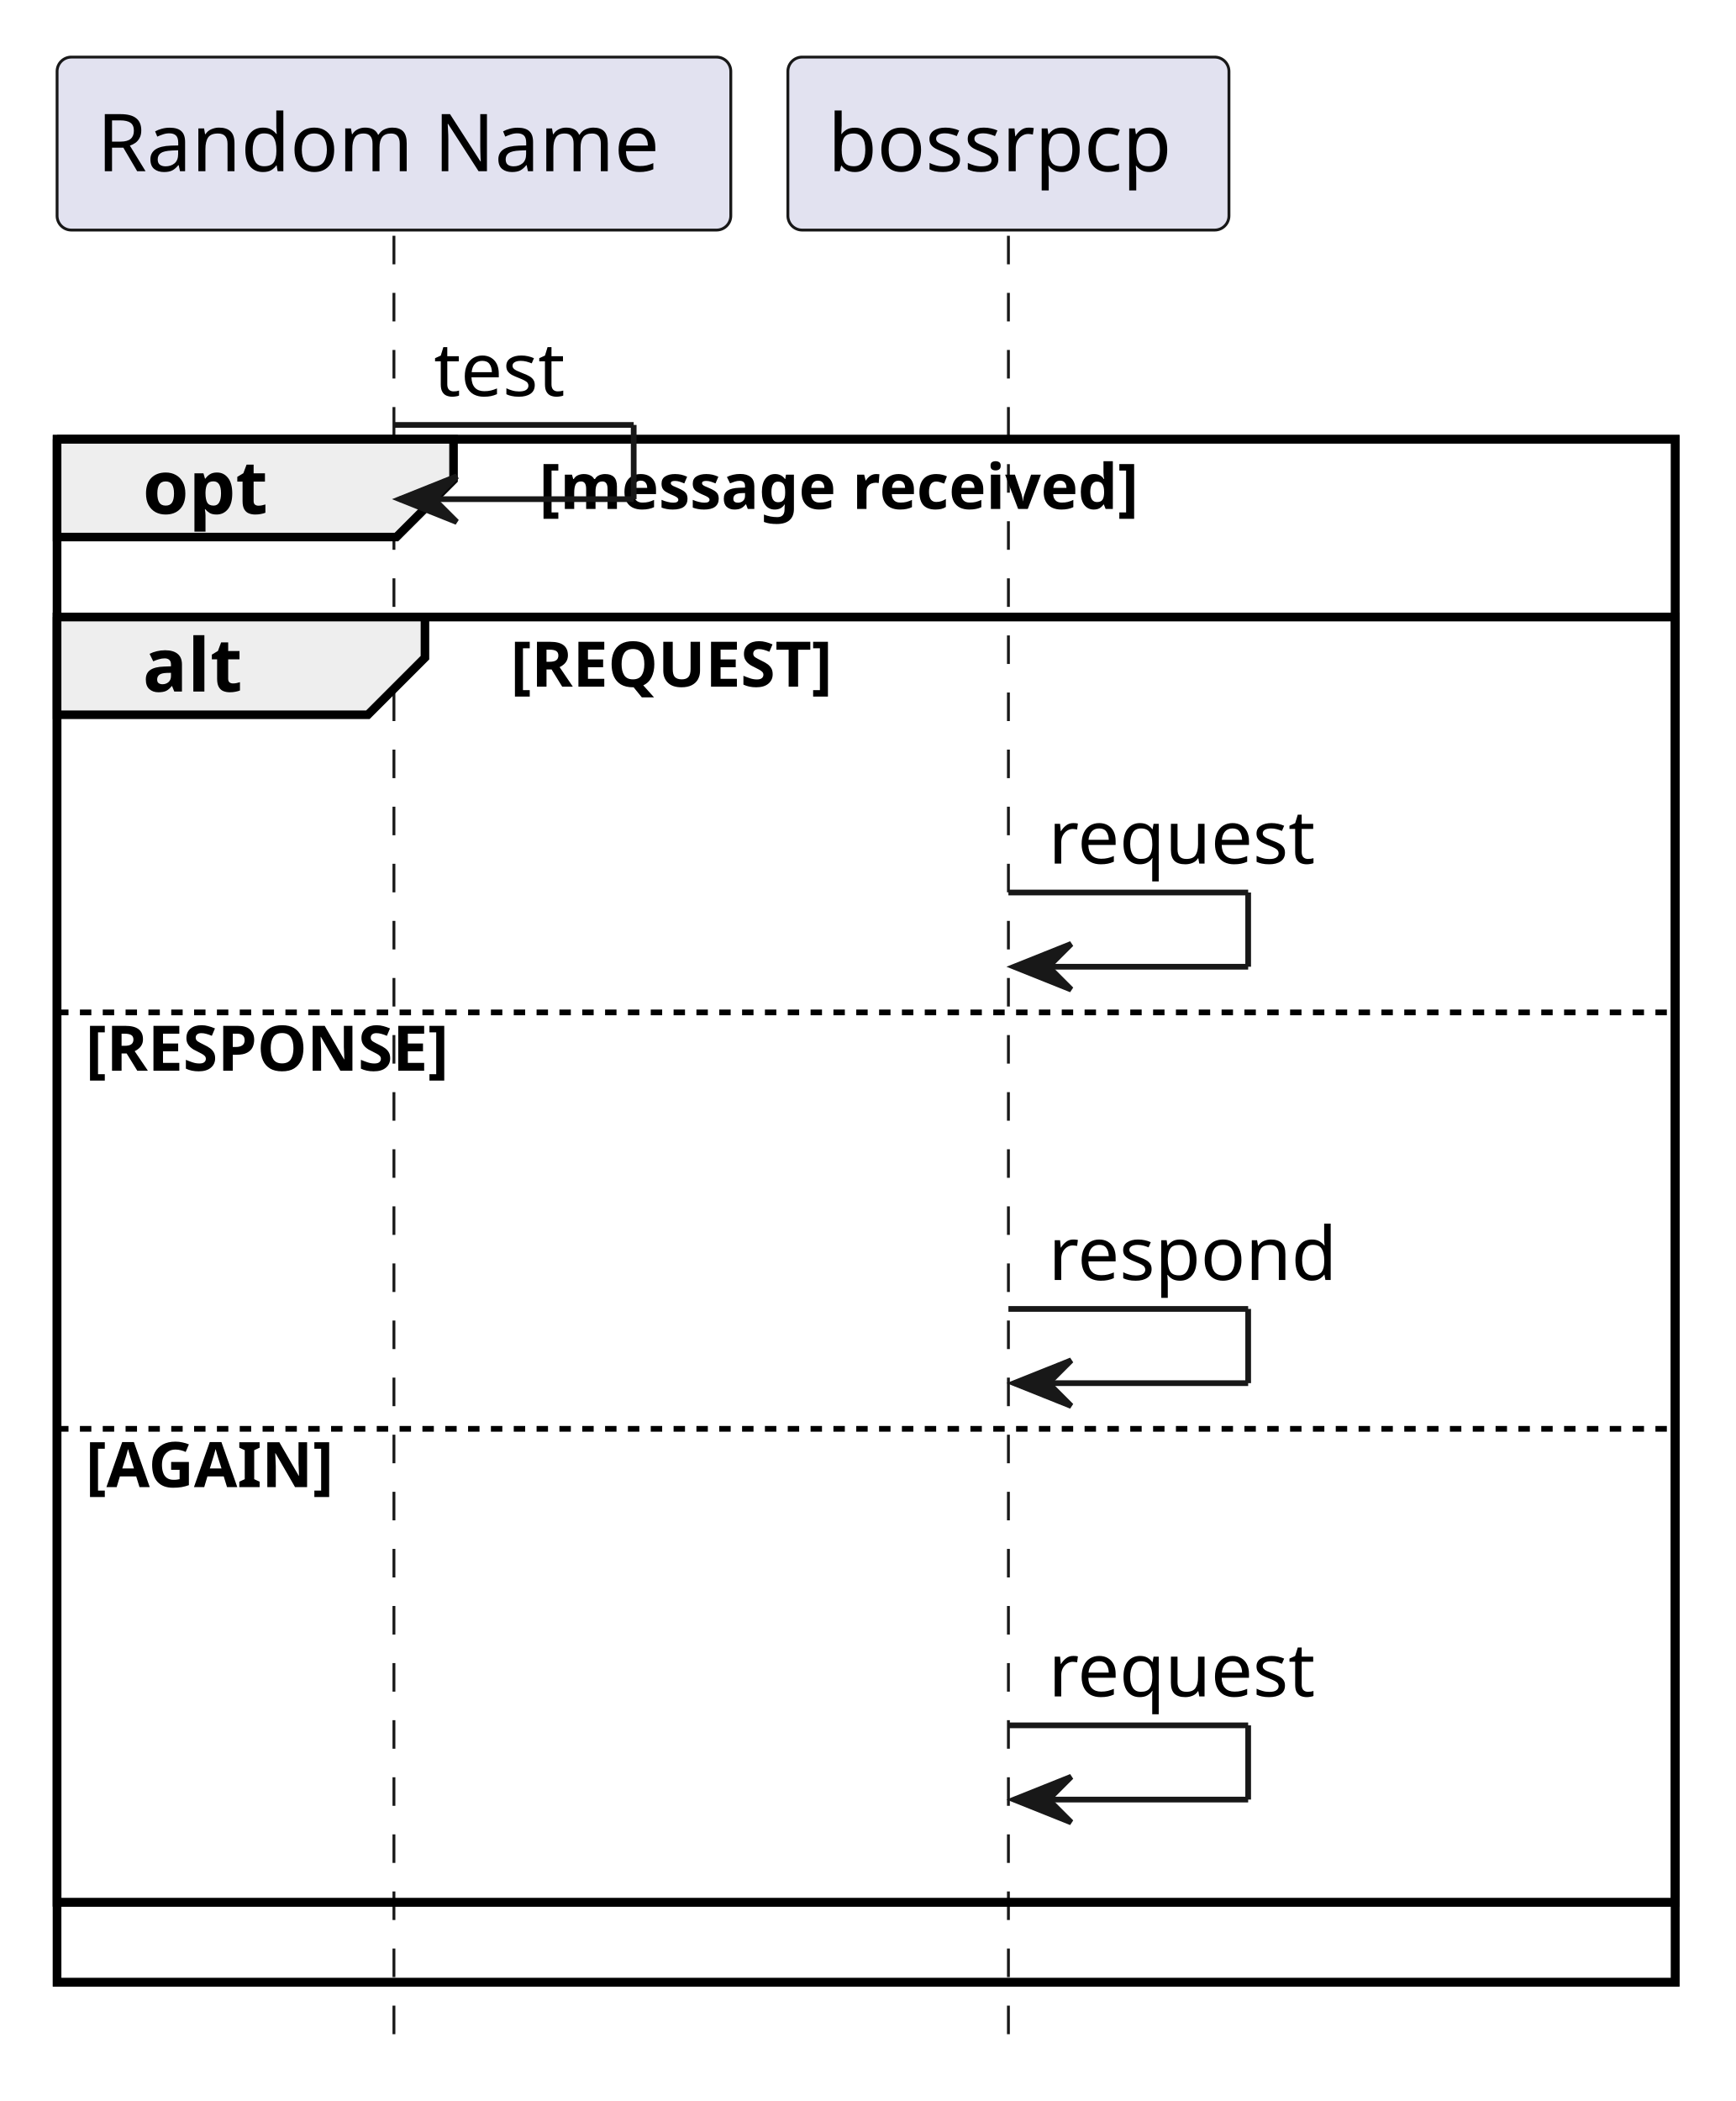
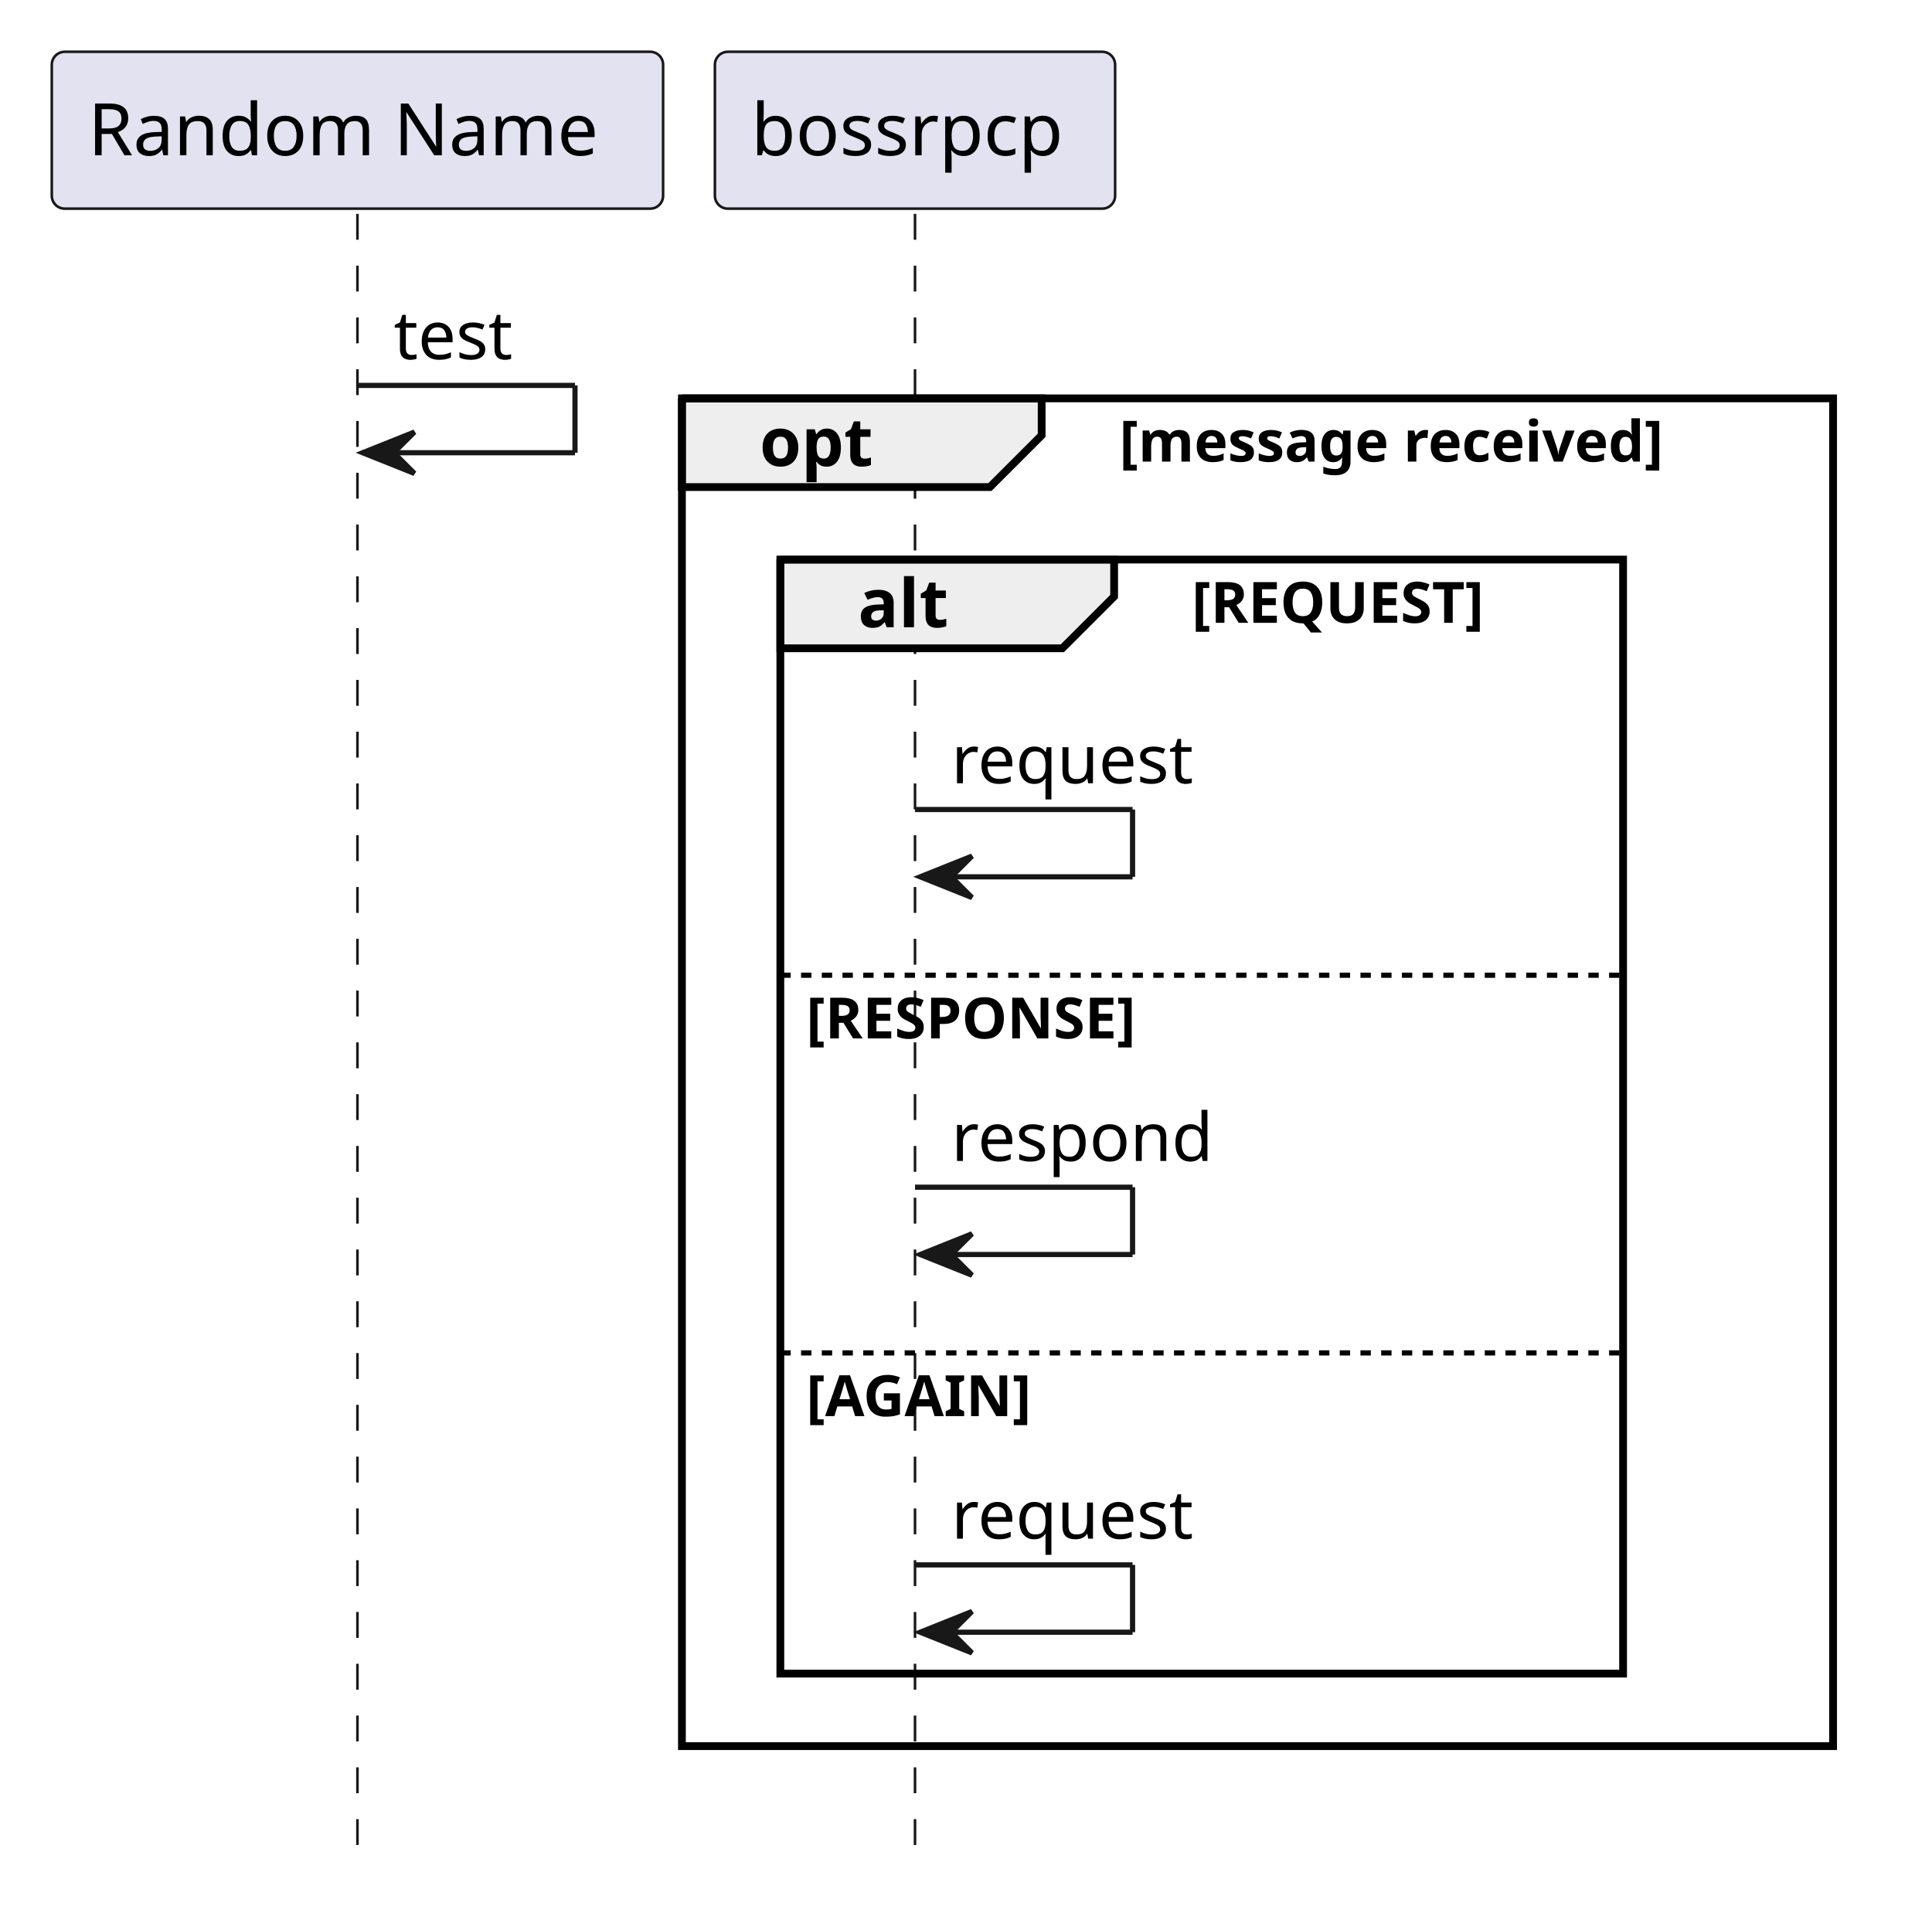
- <svg xmlns="http://www.w3.org/2000/svg" contentStyleType="text/css" data-diagram-type="SEQUENCE" height="368px" preserveAspectRatio="none" style="width:304px;height:368px;background:#FFFFFF;" version="1.1" viewBox="0 0 304 368" width="304px" zoomAndPan="magnify">
+ <svg xmlns="http://www.w3.org/2000/svg" contentStyleType="text/css" data-diagram-type="SEQUENCE" height="368px" preserveAspectRatio="none" style="width:373px;height:368px;background:#FFFFFF;" version="1.1" viewBox="0 0 373 368" width="373px" zoomAndPan="magnify">
  <defs />
  <g>
    <g>
      <rect fill="#000000" fill-opacity="0" height="315.906" width="8" x="65.511" y="41.297" />
      <line style="stroke:#181818;stroke-width:0.5;stroke-dasharray:5,5;" x1="69.011" x2="69.011" y1="41.297" y2="357.203" />
    </g>
    <g>
      <rect fill="#000000" fill-opacity="0" height="315.906" width="8" x="173.156" y="41.297" />
      <line style="stroke:#181818;stroke-width:0.5;stroke-dasharray:5,5;" x1="176.656" x2="176.656" y1="41.297" y2="357.203" />
    </g>
    <rect fill="#E2E2F0" height="30.297" rx="2.5" ry="2.5" style="stroke:#181818;stroke-width:0.5;" width="118.022" x="10" y="10" />
    <text fill="#000000" font-family="sans-serif" font-size="14" lengthAdjust="spacing" textLength="104.022" x="17" y="29.995">Random Name</text>
    <rect fill="#E2E2F0" height="30.297" rx="2.5" ry="2.5" style="stroke:#181818;stroke-width:0.5;" width="77.267" x="138.023" y="10" />
    <text fill="#000000" font-family="sans-serif" font-size="14" lengthAdjust="spacing" textLength="63.267" x="145.023" y="29.995">bossrpcp</text>
-     <rect fill="none" height="270.273" style="stroke:#000000;stroke-width:1.5;" width="283.468" x="10" y="76.93" />
-     <rect fill="none" height="225.141" style="stroke:#000000;stroke-width:1.5;" width="283.468" x="10" y="108.062" />
-     <path d="M10,76.93 L79.451,76.93 L79.451,84.062 L69.451,94.062 L10,94.062 L10,76.93" fill="#EEEEEE" style="stroke:#000000;stroke-width:1.5;" />
-     <rect fill="none" height="270.273" style="stroke:#000000;stroke-width:1.5;" width="283.468" x="10" y="76.93" />
-     <text fill="#000000" font-family="sans-serif" font-size="13" font-weight="700" lengthAdjust="spacing" textLength="24.451" x="25" y="89.997">opt</text>
-     <text fill="#000000" font-family="sans-serif" font-size="11" font-weight="700" lengthAdjust="spacing" textLength="121.8" x="94.451" y="89.14">[message received]</text>
-     <path d="M10,108.062 L74.443,108.062 L74.443,115.195 L64.443,125.195 L10,125.195 L10,108.062" fill="#EEEEEE" style="stroke:#000000;stroke-width:1.5;" />
-     <rect fill="none" height="225.141" style="stroke:#000000;stroke-width:1.5;" width="283.468" x="10" y="108.062" />
-     <text fill="#000000" font-family="sans-serif" font-size="13" font-weight="700" lengthAdjust="spacing" textLength="19.443" x="25" y="121.129">alt</text>
-     <text fill="#000000" font-family="sans-serif" font-size="11" font-weight="700" lengthAdjust="spacing" textLength="67.262" x="89.443" y="120.273">[REQUEST]</text>
-     <g class="message" data-entity-1="part2" data-entity-2="part2" id="msg1">
-       <line style="stroke:#181818;stroke-width:1;" x1="176.656" x2="218.656" y1="156.328" y2="156.328" />
-       <line style="stroke:#181818;stroke-width:1;" x1="218.656" x2="218.656" y1="156.328" y2="169.328" />
-       <line style="stroke:#181818;stroke-width:1;" x1="177.656" x2="218.656" y1="169.328" y2="169.328" />
-       <polygon fill="#181818" points="187.656,165.328,177.656,169.328,187.656,173.328,183.656,169.328" style="stroke:#181818;stroke-width:1;" />
-       <text fill="#000000" font-family="sans-serif" font-size="13" lengthAdjust="spacing" textLength="49.702" x="183.656" y="151.262">request</text>
-     </g>
-     <line style="stroke:#000000;stroke-width:1;stroke-dasharray:2,2;" x1="10" x2="293.468" y1="177.328" y2="177.328" />
-     <text fill="#000000" font-family="sans-serif" font-size="11" font-weight="700" lengthAdjust="spacing" textLength="76.017" x="15" y="187.539">[RESPONSE]</text>
-     <g class="message" data-entity-1="part2" data-entity-2="part2" id="msg2">
-       <line style="stroke:#181818;stroke-width:1;" x1="176.656" x2="218.656" y1="229.266" y2="229.266" />
-       <line style="stroke:#181818;stroke-width:1;" x1="218.656" x2="218.656" y1="229.266" y2="242.266" />
-       <line style="stroke:#181818;stroke-width:1;" x1="177.656" x2="218.656" y1="242.266" y2="242.266" />
-       <polygon fill="#181818" points="187.656,238.266,177.656,242.266,187.656,246.266,183.656,242.266" style="stroke:#181818;stroke-width:1;" />
-       <text fill="#000000" font-family="sans-serif" font-size="13" lengthAdjust="spacing" textLength="52.812" x="183.656" y="224.2">respond</text>
-     </g>
-     <line style="stroke:#000000;stroke-width:1;stroke-dasharray:2,2;" x1="10" x2="293.468" y1="250.266" y2="250.266" />
-     <text fill="#000000" font-family="sans-serif" font-size="11" font-weight="700" lengthAdjust="spacing" textLength="49.409" x="15" y="260.476">[AGAIN]</text>
-     <g class="message" data-entity-1="part2" data-entity-2="part2" id="msg3">
-       <line style="stroke:#181818;stroke-width:1;" x1="176.656" x2="218.656" y1="302.203" y2="302.203" />
-       <line style="stroke:#181818;stroke-width:1;" x1="218.656" x2="218.656" y1="302.203" y2="315.203" />
-       <line style="stroke:#181818;stroke-width:1;" x1="177.656" x2="218.656" y1="315.203" y2="315.203" />
-       <polygon fill="#181818" points="187.656,311.203,177.656,315.203,187.656,319.203,183.656,315.203" style="stroke:#181818;stroke-width:1;" />
-       <text fill="#000000" font-family="sans-serif" font-size="13" lengthAdjust="spacing" textLength="49.702" x="183.656" y="297.137">request</text>
-     </g>
-     <g class="message" data-entity-1="part1" data-entity-2="part1" id="msg4">
-       <line style="stroke:#181818;stroke-width:1;" x1="69.011" x2="111.011" y1="74.43" y2="74.43" />
-       <line style="stroke:#181818;stroke-width:1;" x1="111.011" x2="111.011" y1="74.43" y2="87.43" />
-       <line style="stroke:#181818;stroke-width:1;" x1="70.011" x2="111.011" y1="87.43" y2="87.43" />
-       <polygon fill="#181818" points="80.011,83.43,70.011,87.43,80.011,91.43,76.011,87.43" style="stroke:#181818;stroke-width:1;" />
-       <text fill="#000000" font-family="sans-serif" font-size="13" lengthAdjust="spacing" textLength="24.965" x="76.011" y="69.364">test</text>
-     </g>
+     <path d="M131.656,76.93 L201.107,76.93 L201.107,84.062 L191.107,94.062 L131.656,94.062 L131.656,76.93" fill="#EEEEEE" style="stroke:#000000;stroke-width:1.5;" />
+     <rect fill="none" height="260.273" style="stroke:#000000;stroke-width:1.5;" width="222.251" x="131.656" y="76.93" />
+     <text fill="#000000" font-family="sans-serif" font-size="13" font-weight="700" lengthAdjust="spacing" textLength="24.451" x="146.656" y="89.997">opt</text>
+     <text fill="#000000" font-family="sans-serif" font-size="11" font-weight="700" lengthAdjust="spacing" textLength="121.8" x="216.107" y="89.14">[message received]</text>
+     <path d="M150.656,108.062 L215.099,108.062 L215.099,115.195 L205.099,125.195 L150.656,125.195 L150.656,108.062" fill="#EEEEEE" style="stroke:#000000;stroke-width:1.5;" />
+     <rect fill="none" height="215.141" style="stroke:#000000;stroke-width:1.5;" width="162.705" x="150.656" y="108.062" />
+     <text fill="#000000" font-family="sans-serif" font-size="13" font-weight="700" lengthAdjust="spacing" textLength="19.443" x="165.656" y="121.129">alt</text>
+     <text fill="#000000" font-family="sans-serif" font-size="11" font-weight="700" lengthAdjust="spacing" textLength="67.262" x="230.099" y="120.273">[REQUEST]</text>
+     <line style="stroke:#000000;stroke-width:1;stroke-dasharray:2,2;" x1="150.656" x2="313.361" y1="188.328" y2="188.328" />
+     <text fill="#000000" font-family="sans-serif" font-size="11" font-weight="700" lengthAdjust="spacing" textLength="76.017" x="155.656" y="200.539">[RESPONSE]</text>
+     <line style="stroke:#000000;stroke-width:1;stroke-dasharray:2,2;" x1="150.656" x2="313.361" y1="261.266" y2="261.266" />
+     <text fill="#000000" font-family="sans-serif" font-size="11" font-weight="700" lengthAdjust="spacing" textLength="49.409" x="155.656" y="273.476">[AGAIN]</text>
+     <line style="stroke:#181818;stroke-width:1;" x1="176.656" x2="218.656" y1="156.328" y2="156.328" />
+     <line style="stroke:#181818;stroke-width:1;" x1="218.656" x2="218.656" y1="156.328" y2="169.328" />
+     <line style="stroke:#181818;stroke-width:1;" x1="177.656" x2="218.656" y1="169.328" y2="169.328" />
+     <polygon fill="#181818" points="187.656,165.328,177.656,169.328,187.656,173.328,183.656,169.328" style="stroke:#181818;stroke-width:1;" />
+     <text fill="#000000" font-family="sans-serif" font-size="13" lengthAdjust="spacing" textLength="49.702" x="183.656" y="151.262">request</text>
+     <line style="stroke:#181818;stroke-width:1;" x1="176.656" x2="218.656" y1="229.266" y2="229.266" />
+     <line style="stroke:#181818;stroke-width:1;" x1="218.656" x2="218.656" y1="229.266" y2="242.266" />
+     <line style="stroke:#181818;stroke-width:1;" x1="177.656" x2="218.656" y1="242.266" y2="242.266" />
+     <polygon fill="#181818" points="187.656,238.266,177.656,242.266,187.656,246.266,183.656,242.266" style="stroke:#181818;stroke-width:1;" />
+     <text fill="#000000" font-family="sans-serif" font-size="13" lengthAdjust="spacing" textLength="52.812" x="183.656" y="224.2">respond</text>
+     <line style="stroke:#181818;stroke-width:1;" x1="176.656" x2="218.656" y1="302.203" y2="302.203" />
+     <line style="stroke:#181818;stroke-width:1;" x1="218.656" x2="218.656" y1="302.203" y2="315.203" />
+     <line style="stroke:#181818;stroke-width:1;" x1="177.656" x2="218.656" y1="315.203" y2="315.203" />
+     <polygon fill="#181818" points="187.656,311.203,177.656,315.203,187.656,319.203,183.656,315.203" style="stroke:#181818;stroke-width:1;" />
+     <text fill="#000000" font-family="sans-serif" font-size="13" lengthAdjust="spacing" textLength="49.702" x="183.656" y="297.137">request</text>
+     <line style="stroke:#181818;stroke-width:1;" x1="69.011" x2="111.011" y1="74.43" y2="74.43" />
+     <line style="stroke:#181818;stroke-width:1;" x1="111.011" x2="111.011" y1="74.43" y2="87.43" />
+     <line style="stroke:#181818;stroke-width:1;" x1="70.011" x2="111.011" y1="87.43" y2="87.43" />
+     <polygon fill="#181818" points="80.011,83.43,70.011,87.43,80.011,91.43,76.011,87.43" style="stroke:#181818;stroke-width:1;" />
+     <text fill="#000000" font-family="sans-serif" font-size="13" lengthAdjust="spacing" textLength="24.965" x="76.011" y="69.364">test</text>
  </g>
</svg>
